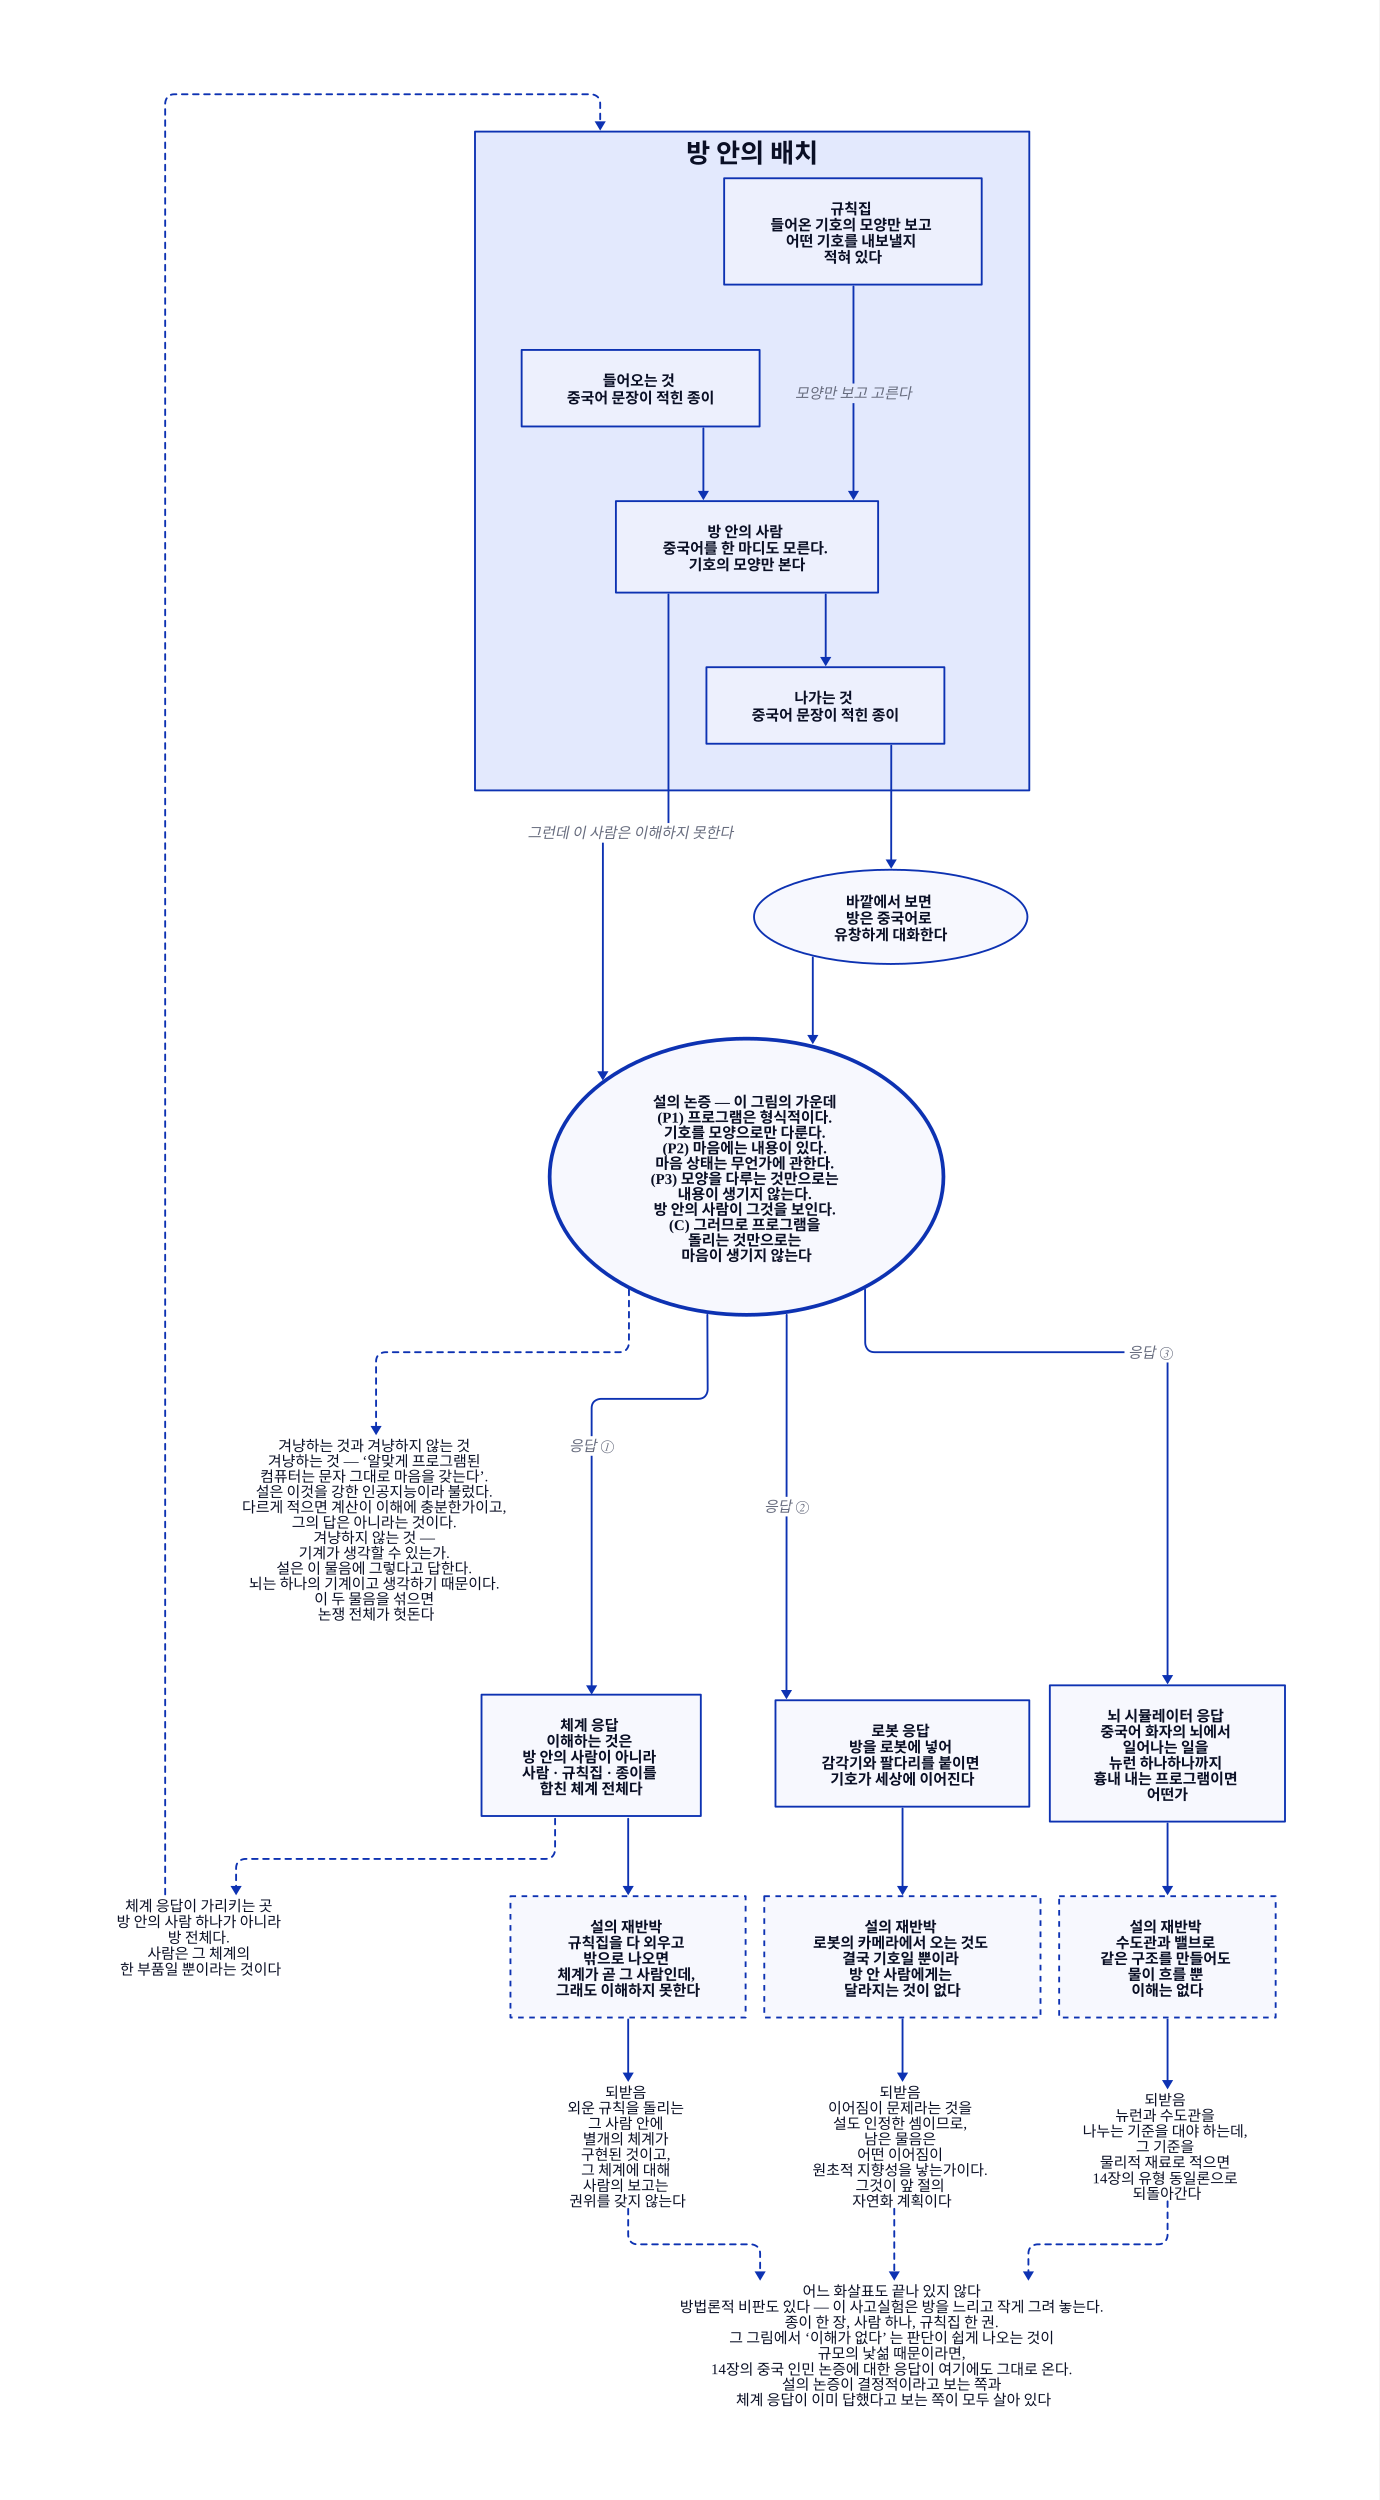
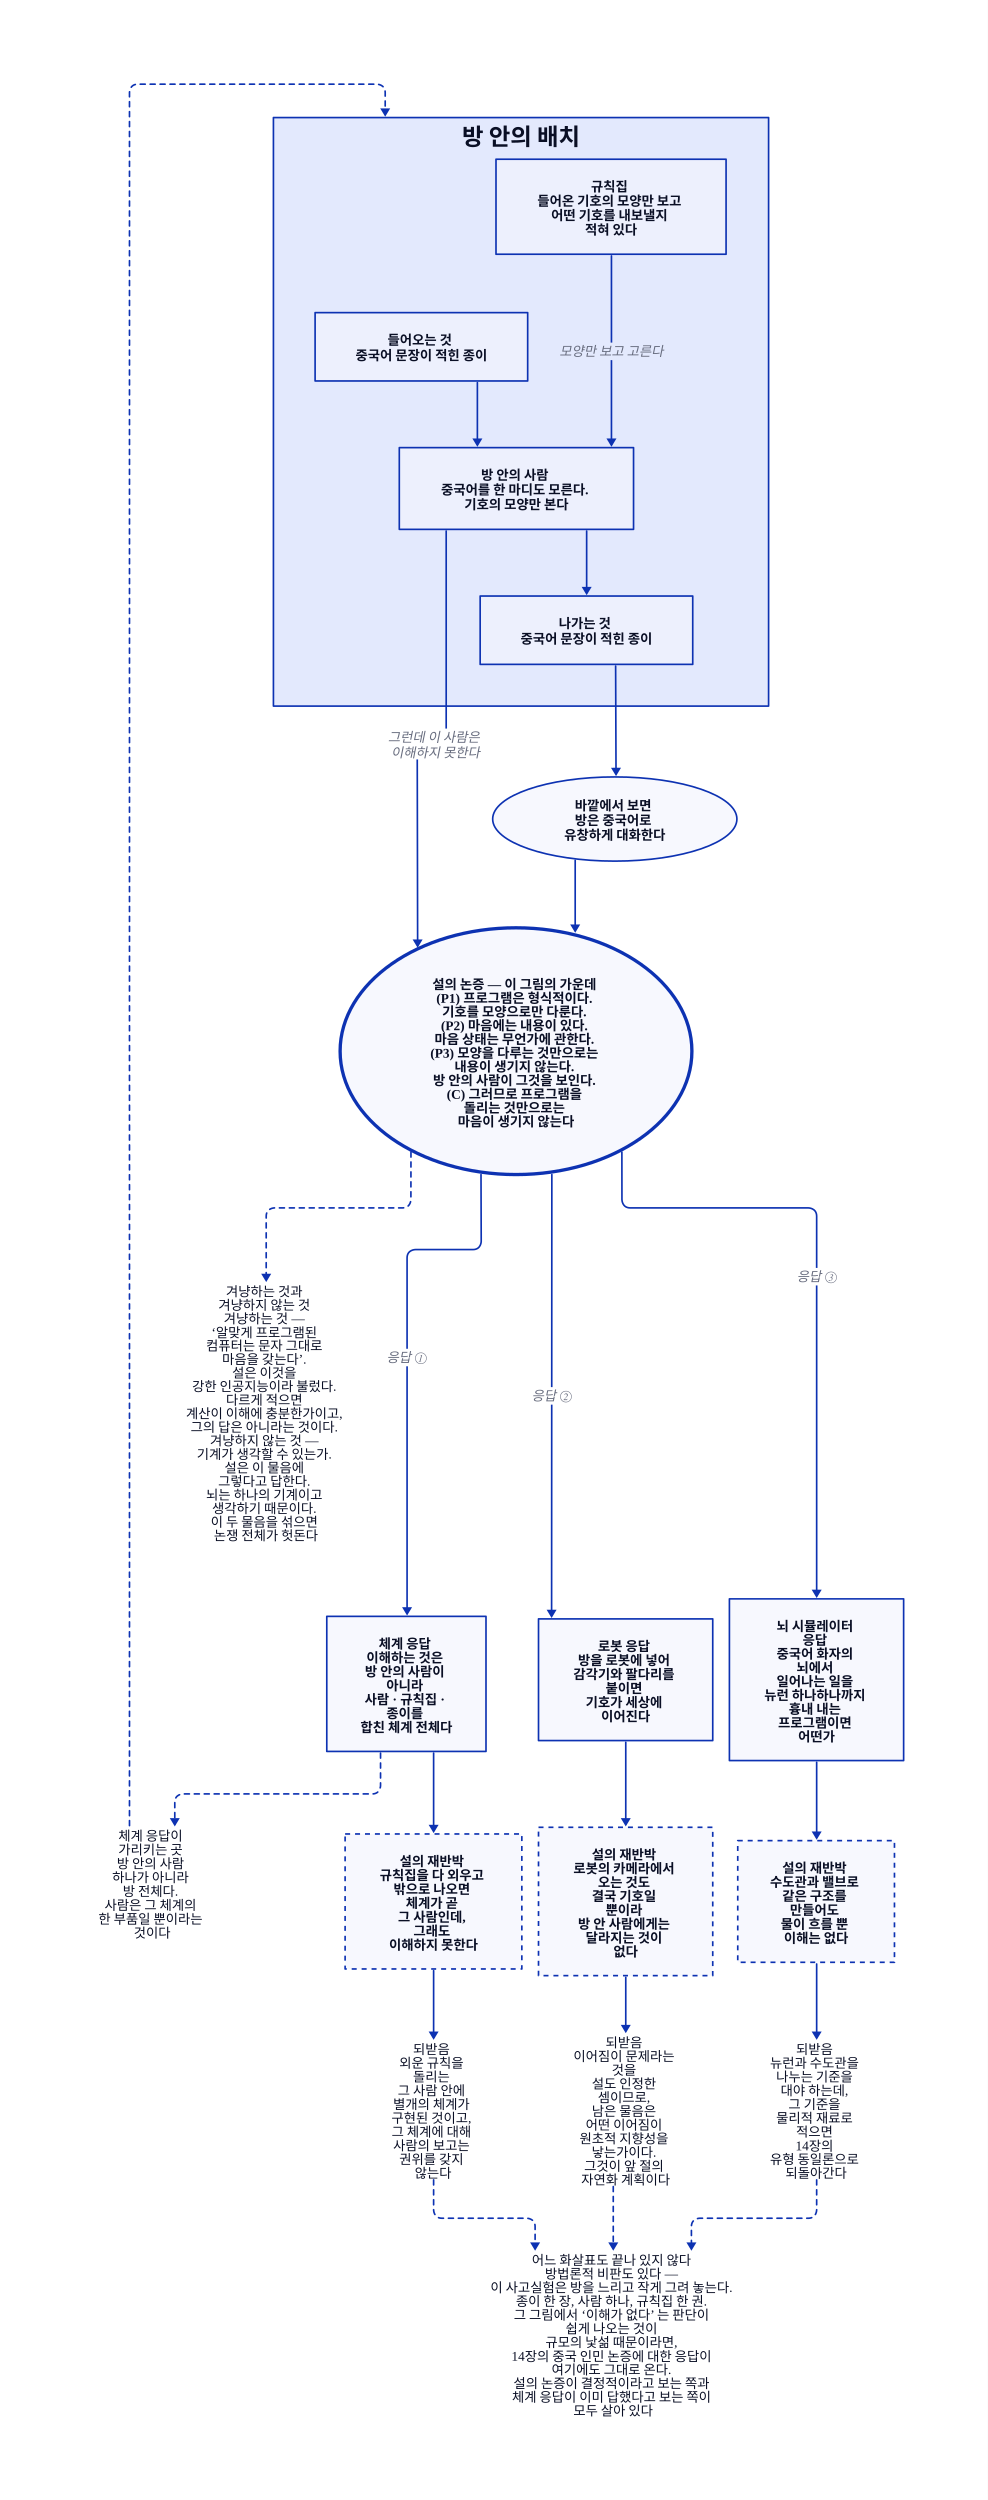
- <svg xmlns="http://www.w3.org/2000/svg" width="1478" height="2679" class="d2-435375672 d2-svg" viewBox="-89 -89 1478 2679">
-   <rect width="1478" height="2679" x="-89" y="-89" rx="0" style="fill:#fff" />
-   <style>.d2-435375672 .text-bold{font-weight:700}.d2-435375672 .text-italic{font-style:italic}.connection,.shape{stroke-linejoin:round}.shape{shape-rendering:geometricPrecision}.connection{stroke-linecap:round}.d2-435375672 .fill-N1{fill:#0a0f25}.d2-435375672 .fill-N2{fill:#676c7e}.d2-435375672 .fill-B5{fill:#edf0fd}.d2-435375672 .fill-B6{fill:#f7f8fe}.d2-435375672 .stroke-B1,.d2-435375672 .stroke-B2{stroke:#0d32b2}.s0{stroke-width:2}.s1{text-anchor:middle;font-size:16px}.s2{stroke-width:2;stroke-dasharray:6,5.919}.s3{fill:#0d32b2}</style>
-   <g>
-     <g class="shape">
-       <path d="M420 52h594v706H420z" class="stroke-B1" style="fill:#e3e9fd;stroke-width:2" />
-     </g>
-     <text x="717" y="85" class="text-bold fill-N1" style="text-anchor:middle;font-size:28px">방 안의 배치</text>
-   </g>
-   <g>
-     <g class="shape">
-       <ellipse cx="865.5" cy="893.5" class="shape stroke-B1 fill-B6 s0" rx="146.5" ry="50.5" />
-     </g>
-     <text x="865.5" y="883" class="text-bold fill-N1 s1">
-       <tspan x="865.5" dy="0">바깥에서 보면</tspan>
-       <tspan x="865.5" dy="17.667">방은 중국어로</tspan>
-       <tspan x="865.5" dy="17.667">유창하게 대화한다</tspan>
-     </text>
-   </g>
-   <g>
-     <g class="shape">
-       <ellipse cx="711" cy="1172" class="shape stroke-B1 fill-B6" rx="211" ry="148" style="stroke-width:4" />
-     </g>
-     <text x="711" y="1097.5" class="text-bold fill-N1 s1">
-       <tspan x="711" dy="0">설의 논증 — 이 그림의 가운데</tspan>
-       <tspan x="711" dy="16.455">(P1) 프로그램은 형식적이다.</tspan>
-       <tspan x="711" dy="16.455">기호를 모양으로만 다룬다.</tspan>
-       <tspan x="711" dy="16.455">(P2) 마음에는 내용이 있다.</tspan>
-       <tspan x="711" dy="16.455">마음 상태는 무언가에 관한다.</tspan>
-       <tspan x="711" dy="16.455">(P3) 모양을 다루는 것만으로는</tspan>
-       <tspan x="711" dy="16.455">내용이 생기지 않는다.</tspan>
-       <tspan x="711" dy="16.455">방 안의 사람이 그것을 보인다.</tspan>
-       <tspan x="711" dy="16.455">(C) 그러므로 프로그램을</tspan>
-       <tspan x="711" dy="16.455">돌리는 것만으로는</tspan>
-       <tspan x="711" dy="16.455">마음이 생기지 않는다</tspan>
-     </text>
-   </g>
-   <text x="314" y="1466" class="fill-N1 s1">
-     <tspan x="314" dy="0">겨냥하는 것과 겨냥하지 않는 것</tspan>
-     <tspan x="314" dy="16.417">겨냥하는 것 — ‘알맞게 프로그램된</tspan>
-     <tspan x="314" dy="16.417">컴퓨터는 문자 그대로 마음을 갖는다’.</tspan>
-     <tspan x="314" dy="16.417">설은 이것을 강한 인공지능이라 불렀다.</tspan>
-     <tspan x="314" dy="16.417">다르게 적으면 계산이 이해에 충분한가이고,</tspan>
-     <tspan x="314" dy="16.417">그의 답은 아니라는 것이다.</tspan>
-     <tspan x="314" dy="16.417">겨냥하지 않는 것 —</tspan>
-     <tspan x="314" dy="16.417">기계가 생각할 수 있는가.</tspan>
-     <tspan x="314" dy="16.417">설은 이 물음에 그렇다고 답한다.</tspan>
-     <tspan x="314" dy="16.417">뇌는 하나의 기계이고 생각하기 때문이다.</tspan>
-     <tspan x="314" dy="16.417">이 두 물음을 섞으면</tspan>
-     <tspan x="314" dy="16.417">논쟁 전체가 헛돈다</tspan>
-   </text>
-   <g>
-     <g class="shape">
-       <path d="M427 1727h235v130H427z" class="stroke-B1 fill-B6 s0" />
-     </g>
-     <text x="544.5" y="1765.5" class="text-bold fill-N1 s1">
-       <tspan x="544.5" dy="0">체계 응답</tspan>
-       <tspan x="544.5" dy="17">이해하는 것은</tspan>
-       <tspan x="544.5" dy="17">방 안의 사람이 아니라</tspan>
-       <tspan x="544.5" dy="17">사람 · 규칙집 · 종이를</tspan>
-       <tspan x="544.5" dy="17">합친 체계 전체다</tspan>
-     </text>
-   </g>
-   <g>
-     <g class="shape">
-       <path d="M742 1733h272v114H742z" class="stroke-B1 fill-B6 s0" />
-     </g>
-     <text x="878" y="1771.5" class="text-bold fill-N1 s1">
-       <tspan x="878" dy="0">로봇 응답</tspan>
-       <tspan x="878" dy="17.25">방을 로봇에 넣어</tspan>
-       <tspan x="878" dy="17.25">감각기와 팔다리를 붙이면</tspan>
-       <tspan x="878" dy="17.25">기호가 세상에 이어진다</tspan>
-     </text>
-   </g>
-   <g>
-     <g class="shape">
-       <path d="M1036 1717h252v146h-252z" class="stroke-B1 fill-B6 s0" />
-     </g>
-     <text x="1162" y="1755.5" class="text-bold fill-N1 s1">
-       <tspan x="1162" dy="0">뇌 시뮬레이터 응답</tspan>
-       <tspan x="1162" dy="16.833">중국어 화자의 뇌에서</tspan>
-       <tspan x="1162" dy="16.833">일어나는 일을</tspan>
-       <tspan x="1162" dy="16.833">뉴런 하나하나까지</tspan>
-       <tspan x="1162" dy="16.833">흉내 내는 프로그램이면</tspan>
-       <tspan x="1162" dy="16.833">어떤가</tspan>
-     </text>
-   </g>
-   <text x="126" y="1959" class="fill-N1 s1">
-     <tspan x="126" dy="0">체계 응답이 가리키는 곳</tspan>
-     <tspan x="126" dy="17">방 안의 사람 하나가 아니라</tspan>
-     <tspan x="126" dy="17">방 전체다.</tspan>
-     <tspan x="126" dy="17">사람은 그 체계의</tspan>
-     <tspan x="126" dy="17">한 부품일 뿐이라는 것이다</tspan>
-   </text>
-   <g>
-     <g class="shape">
-       <path d="M458 1943h252v130H458z" class="stroke-B2 fill-B6 s2" />
-     </g>
-     <text x="584" y="1981.5" class="text-bold fill-N1 s1">
-       <tspan x="584" dy="0">설의 재반박</tspan>
-       <tspan x="584" dy="17">규칙집을 다 외우고</tspan>
-       <tspan x="584" dy="17">밖으로 나오면</tspan>
-       <tspan x="584" dy="17">체계가 곧 그 사람인데,</tspan>
-       <tspan x="584" dy="17">그래도 이해하지 못한다</tspan>
-     </text>
-   </g>
-   <g>
-     <g class="shape">
-       <path d="M730 1943h296v130H730z" class="stroke-B2 fill-B6 s2" />
-     </g>
-     <text x="878" y="1981.5" class="text-bold fill-N1 s1">
-       <tspan x="878" dy="0">설의 재반박</tspan>
-       <tspan x="878" dy="17">로봇의 카메라에서 오는 것도</tspan>
-       <tspan x="878" dy="17">결국 기호일 뿐이라</tspan>
-       <tspan x="878" dy="17">방 안 사람에게는</tspan>
-       <tspan x="878" dy="17">달라지는 것이 없다</tspan>
-     </text>
-   </g>
-   <g>
-     <g class="shape">
-       <path d="M1046 1943h232v130h-232z" class="stroke-B2 fill-B6 s2" />
-     </g>
-     <text x="1162" y="1981.5" class="text-bold fill-N1 s1">
-       <tspan x="1162" dy="0">설의 재반박</tspan>
-       <tspan x="1162" dy="17">수도관과 밸브로</tspan>
-       <tspan x="1162" dy="17">같은 구조를 만들어도</tspan>
-       <tspan x="1162" dy="17">물이 흐를 뿐</tspan>
-       <tspan x="1162" dy="17">이해는 없다</tspan>
-     </text>
-   </g>
-   <text x="583.5" y="2159" class="fill-N1 s1">
-     <tspan x="583.5" dy="0">되받음</tspan>
-     <tspan x="583.5" dy="16.625">외운 규칙을 돌리는</tspan>
-     <tspan x="583.5" dy="16.625">그 사람 안에</tspan>
-     <tspan x="583.5" dy="16.625">별개의 체계가</tspan>
-     <tspan x="583.5" dy="16.625">구현된 것이고,</tspan>
-     <tspan x="583.5" dy="16.625">그 체계에 대해</tspan>
-     <tspan x="583.5" dy="16.625">사람의 보고는</tspan>
-     <tspan x="583.5" dy="16.625">권위를 갖지 않는다</tspan>
-   </text>
-   <text x="877.5" y="2159" class="fill-N1 s1">
-     <tspan x="877.5" dy="0">되받음</tspan>
-     <tspan x="877.5" dy="16.625">이어짐이 문제라는 것을</tspan>
-     <tspan x="877.5" dy="16.625">설도 인정한 셈이므로,</tspan>
-     <tspan x="877.5" dy="16.625">남은 물음은</tspan>
-     <tspan x="877.5" dy="16.625">어떤 이어짐이</tspan>
-     <tspan x="877.5" dy="16.625">원초적 지향성을 낳는가이다.</tspan>
-     <tspan x="877.5" dy="16.625">그것이 앞 절의</tspan>
-     <tspan x="877.5" dy="16.625">자연화 계획이다</tspan>
-   </text>
-   <text x="1161.5" y="2167" class="fill-N1 s1">
-     <tspan x="1161.5" dy="0">되받음</tspan>
-     <tspan x="1161.5" dy="16.714">뉴런과 수도관을</tspan>
-     <tspan x="1161.5" dy="16.714">나누는 기준을 대야 하는데,</tspan>
-     <tspan x="1161.5" dy="16.714">그 기준을</tspan>
-     <tspan x="1161.5" dy="16.714">물리적 재료로 적으면</tspan>
-     <tspan x="1161.5" dy="16.714">14장의 유형 동일론으로</tspan>
-     <tspan x="1161.5" dy="16.714">되돌아간다</tspan>
-   </text>
-   <text x="868.5" y="2372" class="fill-N1 s1">
-     <tspan x="868.5" dy="0">어느 화살표도 끝나 있지 않다</tspan>
-     <tspan x="868.5" dy="16.625">방법론적 비판도 있다 — 이 사고실험은 방을 느리고 작게 그려 놓는다.</tspan>
-     <tspan x="868.5" dy="16.625">종이 한 장, 사람 하나, 규칙집 한 권.</tspan>
-     <tspan x="868.5" dy="16.625">그 그림에서 ‘이해가 없다’ 는 판단이 쉽게 나오는 것이</tspan>
-     <tspan x="868.5" dy="16.625">규모의 낯섦 때문이라면,</tspan>
-     <tspan x="868.5" dy="16.625">14장의 중국 인민 논증에 대한 응답이 여기에도 그대로 온다.</tspan>
-     <tspan x="868.5" dy="16.625">설의 논증이 결정적이라고 보는 쪽과</tspan>
-     <tspan x="868.5" dy="16.625">체계 응답이 이미 답했다고 보는 쪽이 모두 살아 있다</tspan>
-   </text>
-   <g>
-     <g class="shape">
-       <path d="M470 286h255v82H470z" class="stroke-B1 fill-B5 s0" />
-     </g>
-     <text x="597.5" y="324.5" class="text-bold fill-N1 s1">
-       <tspan x="597.5" dy="0">들어오는 것</tspan>
-       <tspan x="597.5" dy="18.5">중국어 문장이 적힌 종이</tspan>
-     </text>
-   </g>
-   <g>
-     <g class="shape">
-       <path d="M571 448h281v98H571z" class="stroke-B1 fill-B5 s0" />
-     </g>
-     <text x="711.5" y="486.5" class="text-bold fill-N1 s1">
-       <tspan x="711.5" dy="0">방 안의 사람</tspan>
-       <tspan x="711.5" dy="17.667">중국어를 한 마디도 모른다.</tspan>
-       <tspan x="711.5" dy="17.667">기호의 모양만 본다</tspan>
-     </text>
-   </g>
-   <g>
-     <g class="shape">
-       <path d="M687 102h276v114H687z" class="stroke-B1 fill-B5 s0" />
-     </g>
-     <text x="825" y="140.5" class="text-bold fill-N1 s1">
-       <tspan x="825" dy="0">규칙집</tspan>
-       <tspan x="825" dy="17.25">들어온 기호의 모양만 보고</tspan>
-       <tspan x="825" dy="17.25">어떤 기호를 내보낼지</tspan>
-       <tspan x="825" dy="17.25">적혀 있다</tspan>
-     </text>
-   </g>
-   <g>
-     <g class="shape">
-       <path d="M668 626h255v82H668z" class="stroke-B1 fill-B5 s0" />
-     </g>
-     <text x="795.5" y="664.5" class="text-bold fill-N1 s1">
-       <tspan x="795.5" dy="0">나가는 것</tspan>
-       <tspan x="795.5" dy="18.5">중국어 문장이 적힌 종이</tspan>
-     </text>
-   </g>
-   <marker id="mk-d2-435375672-3488378134" markerHeight="12" markerUnits="userSpaceOnUse" markerWidth="10" orient="auto" refX="7" refY="6" viewBox="0 0 10 12">
+ <svg xmlns="http://www.w3.org/2000/svg" width="1185" height="2999" class="d2-748609724 d2-svg" viewBox="-89 -89 1185 2999">
+   <rect width="1185" height="2999" x="-89" y="-89" rx="0" style="fill:#fff" />
+   <style>.d2-748609724 .text-bold{font-weight:700}.d2-748609724 .text-italic{font-style:italic}.connection,.shape{stroke-linejoin:round}.shape{shape-rendering:geometricPrecision}.connection{stroke-linecap:round}.d2-748609724 .fill-N1{fill:#0a0f25}.d2-748609724 .fill-N2{fill:#676c7e}.d2-748609724 .fill-B5{fill:#edf0fd}.d2-748609724 .fill-B6{fill:#f7f8fe}.d2-748609724 .stroke-B1,.d2-748609724 .stroke-B2{stroke:#0d32b2}.s0{stroke-width:2}.s1{text-anchor:middle;font-size:16px}.s2{stroke-width:2;stroke-dasharray:6,5.919}.s3{fill:#0d32b2}</style>
+   <g>
+     <g class="shape">
+       <path d="M239 52h594v706H239z" class="stroke-B1" style="fill:#e3e9fd;stroke-width:2" />
+     </g>
+     <text x="536" y="85" class="text-bold fill-N1" style="text-anchor:middle;font-size:28px">방 안의 배치</text>
+   </g>
+   <g>
+     <g class="shape">
+       <ellipse cx="648.5" cy="893.5" class="shape stroke-B1 fill-B6 s0" rx="146.5" ry="50.5" />
+     </g>
+     <text x="648.5" y="883" class="text-bold fill-N1 s1">
+       <tspan x="648.5" dy="0">바깥에서 보면</tspan>
+       <tspan x="648.5" dy="17.667">방은 중국어로</tspan>
+       <tspan x="648.5" dy="17.667">유창하게 대화한다</tspan>
+     </text>
+   </g>
+   <g>
+     <g class="shape">
+       <ellipse cx="530" cy="1172" class="shape stroke-B1 fill-B6" rx="211" ry="148" style="stroke-width:4" />
+     </g>
+     <text x="530" y="1097.5" class="text-bold fill-N1 s1">
+       <tspan x="530" dy="0">설의 논증 — 이 그림의 가운데</tspan>
+       <tspan x="530" dy="16.455">(P1) 프로그램은 형식적이다.</tspan>
+       <tspan x="530" dy="16.455">기호를 모양으로만 다룬다.</tspan>
+       <tspan x="530" dy="16.455">(P2) 마음에는 내용이 있다.</tspan>
+       <tspan x="530" dy="16.455">마음 상태는 무언가에 관한다.</tspan>
+       <tspan x="530" dy="16.455">(P3) 모양을 다루는 것만으로는</tspan>
+       <tspan x="530" dy="16.455">내용이 생기지 않는다.</tspan>
+       <tspan x="530" dy="16.455">방 안의 사람이 그것을 보인다.</tspan>
+       <tspan x="530" dy="16.455">(C) 그러므로 프로그램을</tspan>
+       <tspan x="530" dy="16.455">돌리는 것만으로는</tspan>
+       <tspan x="530" dy="16.455">마음이 생기지 않는다</tspan>
+     </text>
+   </g>
+   <text x="230" y="1466" class="fill-N1 s1">
+     <tspan x="230" dy="0">겨냥하는 것과</tspan>
+     <tspan x="230" dy="16.263">겨냥하지 않는 것</tspan>
+     <tspan x="230" dy="16.263">겨냥하는 것 —</tspan>
+     <tspan x="230" dy="16.263">‘알맞게 프로그램된</tspan>
+     <tspan x="230" dy="16.263">컴퓨터는 문자 그대로</tspan>
+     <tspan x="230" dy="16.263">마음을 갖는다’.</tspan>
+     <tspan x="230" dy="16.263">설은 이것을</tspan>
+     <tspan x="230" dy="16.263">강한 인공지능이라 불렀다.</tspan>
+     <tspan x="230" dy="16.263">다르게 적으면</tspan>
+     <tspan x="230" dy="16.263">계산이 이해에 충분한가이고,</tspan>
+     <tspan x="230" dy="16.263">그의 답은 아니라는 것이다.</tspan>
+     <tspan x="230" dy="16.263">겨냥하지 않는 것 —</tspan>
+     <tspan x="230" dy="16.263">기계가 생각할 수 있는가.</tspan>
+     <tspan x="230" dy="16.263">설은 이 물음에</tspan>
+     <tspan x="230" dy="16.263">그렇다고 답한다.</tspan>
+     <tspan x="230" dy="16.263">뇌는 하나의 기계이고</tspan>
+     <tspan x="230" dy="16.263">생각하기 때문이다.</tspan>
+     <tspan x="230" dy="16.263">이 두 물음을 섞으면</tspan>
+     <tspan x="230" dy="16.263">논쟁 전체가 헛돈다</tspan>
+   </text>
+   <g>
+     <g class="shape">
+       <path d="M303 1850h191v162H303z" class="stroke-B1 fill-B6 s0" />
+     </g>
+     <text x="398.5" y="1888.5" class="text-bold fill-N1 s1">
+       <tspan x="398.5" dy="0">체계 응답</tspan>
+       <tspan x="398.5" dy="16.714">이해하는 것은</tspan>
+       <tspan x="398.5" dy="16.714">방 안의 사람이</tspan>
+       <tspan x="398.5" dy="16.714">아니라</tspan>
+       <tspan x="398.5" dy="16.714">사람 · 규칙집 ·</tspan>
+       <tspan x="398.5" dy="16.714">종이를</tspan>
+       <tspan x="398.5" dy="16.714">합친 체계 전체다</tspan>
+     </text>
+   </g>
+   <g>
+     <g class="shape">
+       <path d="M557 1853h209v146H557z" class="stroke-B1 fill-B6 s0" />
+     </g>
+     <text x="661.5" y="1891.5" class="text-bold fill-N1 s1">
+       <tspan x="661.5" dy="0">로봇 응답</tspan>
+       <tspan x="661.5" dy="16.833">방을 로봇에 넣어</tspan>
+       <tspan x="661.5" dy="16.833">감각기와 팔다리를</tspan>
+       <tspan x="661.5" dy="16.833">붙이면</tspan>
+       <tspan x="661.5" dy="16.833">기호가 세상에</tspan>
+       <tspan x="661.5" dy="16.833">이어진다</tspan>
+     </text>
+   </g>
+   <g>
+     <g class="shape">
+       <path d="M786 1829h209v194H786z" class="stroke-B1 fill-B6 s0" />
+     </g>
+     <text x="890.5" y="1867.5" class="text-bold fill-N1 s1">
+       <tspan x="890.5" dy="0">뇌 시뮬레이터</tspan>
+       <tspan x="890.5" dy="16.556">응답</tspan>
+       <tspan x="890.5" dy="16.556">중국어 화자의</tspan>
+       <tspan x="890.5" dy="16.556">뇌에서</tspan>
+       <tspan x="890.5" dy="16.556">일어나는 일을</tspan>
+       <tspan x="890.5" dy="16.556">뉴런 하나하나까지</tspan>
+       <tspan x="890.5" dy="16.556">흉내 내는</tspan>
+       <tspan x="890.5" dy="16.556">프로그램이면</tspan>
+       <tspan x="890.5" dy="16.556">어떤가</tspan>
+     </text>
+   </g>
+   <text x="93.5" y="2119" class="fill-N1 s1">
+     <tspan x="93.5" dy="0">체계 응답이</tspan>
+     <tspan x="93.5" dy="16.625">가리키는 곳</tspan>
+     <tspan x="93.5" dy="16.625">방 안의 사람</tspan>
+     <tspan x="93.5" dy="16.625">하나가 아니라</tspan>
+     <tspan x="93.5" dy="16.625">방 전체다.</tspan>
+     <tspan x="93.5" dy="16.625">사람은 그 체계의</tspan>
+     <tspan x="93.5" dy="16.625">한 부품일 뿐이라는</tspan>
+     <tspan x="93.5" dy="16.625">것이다</tspan>
+   </text>
+   <g>
+     <g class="shape">
+       <path d="M325 2111h212v162H325z" class="stroke-B2 fill-B6 s2" />
+     </g>
+     <text x="431" y="2149.5" class="text-bold fill-N1 s1">
+       <tspan x="431" dy="0">설의 재반박</tspan>
+       <tspan x="431" dy="16.714">규칙집을 다 외우고</tspan>
+       <tspan x="431" dy="16.714">밖으로 나오면</tspan>
+       <tspan x="431" dy="16.714">체계가 곧</tspan>
+       <tspan x="431" dy="16.714">그 사람인데,</tspan>
+       <tspan x="431" dy="16.714">그래도</tspan>
+       <tspan x="431" dy="16.714">이해하지 못한다</tspan>
+     </text>
+   </g>
+   <g>
+     <g class="shape">
+       <path d="M557 2103h209v178H557z" class="stroke-B2 fill-B6 s2" />
+     </g>
+     <text x="661.5" y="2141.5" class="text-bold fill-N1 s1">
+       <tspan x="661.5" dy="0">설의 재반박</tspan>
+       <tspan x="661.5" dy="16.625">로봇의 카메라에서</tspan>
+       <tspan x="661.5" dy="16.625">오는 것도</tspan>
+       <tspan x="661.5" dy="16.625">결국 기호일</tspan>
+       <tspan x="661.5" dy="16.625">뿐이라</tspan>
+       <tspan x="661.5" dy="16.625">방 안 사람에게는</tspan>
+       <tspan x="661.5" dy="16.625">달라지는 것이</tspan>
+       <tspan x="661.5" dy="16.625">없다</tspan>
+     </text>
+   </g>
+   <g>
+     <g class="shape">
+       <path d="M796 2119h188v146H796z" class="stroke-B2 fill-B6 s2" />
+     </g>
+     <text x="890" y="2157.5" class="text-bold fill-N1 s1">
+       <tspan x="890" dy="0">설의 재반박</tspan>
+       <tspan x="890" dy="16.833">수도관과 밸브로</tspan>
+       <tspan x="890" dy="16.833">같은 구조를</tspan>
+       <tspan x="890" dy="16.833">만들어도</tspan>
+       <tspan x="890" dy="16.833">물이 흐를 뿐</tspan>
+       <tspan x="890" dy="16.833">이해는 없다</tspan>
+     </text>
+   </g>
+   <text x="430.5" y="2375" class="fill-N1 s1">
+     <tspan x="430.5" dy="0">되받음</tspan>
+     <tspan x="430.5" dy="16.5">외운 규칙을</tspan>
+     <tspan x="430.5" dy="16.5">돌리는</tspan>
+     <tspan x="430.5" dy="16.5">그 사람 안에</tspan>
+     <tspan x="430.5" dy="16.5">별개의 체계가</tspan>
+     <tspan x="430.5" dy="16.5">구현된 것이고,</tspan>
+     <tspan x="430.5" dy="16.5">그 체계에 대해</tspan>
+     <tspan x="430.5" dy="16.5">사람의 보고는</tspan>
+     <tspan x="430.5" dy="16.5">권위를 갖지</tspan>
+     <tspan x="430.5" dy="16.5">않는다</tspan>
+   </text>
+   <text x="661.5" y="2367" class="fill-N1 s1">
+     <tspan x="661.5" dy="0">되받음</tspan>
+     <tspan x="661.5" dy="16.455">이어짐이 문제라는</tspan>
+     <tspan x="661.5" dy="16.455">것을</tspan>
+     <tspan x="661.5" dy="16.455">설도 인정한</tspan>
+     <tspan x="661.5" dy="16.455">셈이므로,</tspan>
+     <tspan x="661.5" dy="16.455">남은 물음은</tspan>
+     <tspan x="661.5" dy="16.455">어떤 이어짐이</tspan>
+     <tspan x="661.5" dy="16.455">원초적 지향성을</tspan>
+     <tspan x="661.5" dy="16.455">낳는가이다.</tspan>
+     <tspan x="661.5" dy="16.455">그것이 앞 절의</tspan>
+     <tspan x="661.5" dy="16.455">자연화 계획이다</tspan>
+   </text>
+   <text x="890" y="2375" class="fill-N1 s1">
+     <tspan x="890" dy="0">되받음</tspan>
+     <tspan x="890" dy="16.5">뉴런과 수도관을</tspan>
+     <tspan x="890" dy="16.5">나누는 기준을</tspan>
+     <tspan x="890" dy="16.5">대야 하는데,</tspan>
+     <tspan x="890" dy="16.5">그 기준을</tspan>
+     <tspan x="890" dy="16.5">물리적 재료로</tspan>
+     <tspan x="890" dy="16.5">적으면</tspan>
+     <tspan x="890" dy="16.5">14장의</tspan>
+     <tspan x="890" dy="16.5">유형 동일론으로</tspan>
+     <tspan x="890" dy="16.5">되돌아간다</tspan>
+   </text>
+   <text x="646.5" y="2628" class="fill-N1 s1">
+     <tspan x="646.5" dy="0">어느 화살표도 끝나 있지 않다</tspan>
+     <tspan x="646.5" dy="16.417">방법론적 비판도 있다 —</tspan>
+     <tspan x="646.5" dy="16.417">이 사고실험은 방을 느리고 작게 그려 놓는다.</tspan>
+     <tspan x="646.5" dy="16.417">종이 한 장, 사람 하나, 규칙집 한 권.</tspan>
+     <tspan x="646.5" dy="16.417">그 그림에서 ‘이해가 없다’ 는 판단이</tspan>
+     <tspan x="646.5" dy="16.417">쉽게 나오는 것이</tspan>
+     <tspan x="646.5" dy="16.417">규모의 낯섦 때문이라면,</tspan>
+     <tspan x="646.5" dy="16.417">14장의 중국 인민 논증에 대한 응답이</tspan>
+     <tspan x="646.5" dy="16.417">여기에도 그대로 온다.</tspan>
+     <tspan x="646.5" dy="16.417">설의 논증이 결정적이라고 보는 쪽과</tspan>
+     <tspan x="646.5" dy="16.417">체계 응답이 이미 답했다고 보는 쪽이</tspan>
+     <tspan x="646.5" dy="16.417">모두 살아 있다</tspan>
+   </text>
+   <g>
+     <g class="shape">
+       <path d="M289 286h255v82H289z" class="stroke-B1 fill-B5 s0" />
+     </g>
+     <text x="416.5" y="324.5" class="text-bold fill-N1 s1">
+       <tspan x="416.5" dy="0">들어오는 것</tspan>
+       <tspan x="416.5" dy="18.5">중국어 문장이 적힌 종이</tspan>
+     </text>
+   </g>
+   <g>
+     <g class="shape">
+       <path d="M390 448h281v98H390z" class="stroke-B1 fill-B5 s0" />
+     </g>
+     <text x="530.5" y="486.5" class="text-bold fill-N1 s1">
+       <tspan x="530.5" dy="0">방 안의 사람</tspan>
+       <tspan x="530.5" dy="17.667">중국어를 한 마디도 모른다.</tspan>
+       <tspan x="530.5" dy="17.667">기호의 모양만 본다</tspan>
+     </text>
+   </g>
+   <g>
+     <g class="shape">
+       <path d="M506 102h276v114H506z" class="stroke-B1 fill-B5 s0" />
+     </g>
+     <text x="644" y="140.5" class="text-bold fill-N1 s1">
+       <tspan x="644" dy="0">규칙집</tspan>
+       <tspan x="644" dy="17.25">들어온 기호의 모양만 보고</tspan>
+       <tspan x="644" dy="17.25">어떤 기호를 내보낼지</tspan>
+       <tspan x="644" dy="17.25">적혀 있다</tspan>
+     </text>
+   </g>
+   <g>
+     <g class="shape">
+       <path d="M487 626h255v82H487z" class="stroke-B1 fill-B5 s0" />
+     </g>
+     <text x="614.5" y="664.5" class="text-bold fill-N1 s1">
+       <tspan x="614.5" dy="0">나가는 것</tspan>
+       <tspan x="614.5" dy="18.5">중국어 문장이 적힌 종이</tspan>
+     </text>
+   </g>
+   <marker id="mk-d2-748609724-3488378134" markerHeight="12" markerUnits="userSpaceOnUse" markerWidth="10" orient="auto" refX="7" refY="6" viewBox="0 0 10 12">
    <path stroke-width="2" d="m0 0 10 6-10 6z" class="connection s3" />
  </marker>
-   <path fill="none" marker-end="url(#mk-d2-435375672-3488378134)" d="M664.75 370v74" class="connection stroke-B1 s0" mask="url(#d2-435375672)" />
-   <path fill="none" marker-end="url(#mk-d2-435375672-3488378134)" d="M825.583 218v226" class="connection stroke-B1 s0" mask="url(#d2-435375672)" />
-   <text x="825.5" y="338" class="text-italic fill-N2 s1">모양만 보고 고른다</text>
-   <path fill="none" marker-end="url(#mk-d2-435375672-3488378134)" d="M795.833 548v74" class="connection stroke-B1 s0" mask="url(#d2-435375672)" />
-   <path fill="none" marker-end="url(#mk-d2-435375672-3488378134)" d="m866.082 710-.08 129" class="connection stroke-B1 s0" mask="url(#d2-435375672)" />
-   <path fill="none" marker-end="url(#mk-d2-435375672-3488378134)" d="M627.333 548v245s0 10-10 10h-50.25s-10 0-10.003 10l-.078 253" class="connection stroke-B1 s0" mask="url(#d2-435375672)" />
-   <text x="586.5" y="809" class="text-italic fill-N2 s1">그런데 이 사람은 이해하지 못한다</text>
-   <path fill="none" marker-end="url(#mk-d2-435375672-3488378134)" d="M782 937v90" class="connection stroke-B1 s0" mask="url(#d2-435375672)" />
-   <marker id="mk-d2-435375672-2177206569" markerHeight="12" markerUnits="userSpaceOnUse" markerWidth="10" orient="auto" refX="7" refY="6" viewBox="0 0 10 12">
+   <path fill="none" marker-end="url(#mk-d2-748609724-3488378134)" d="M483.666 370v74" class="connection stroke-B1 s0" mask="url(#d2-748609724)" />
+   <path fill="none" marker-end="url(#mk-d2-748609724-3488378134)" d="M644.5 218v226" class="connection stroke-B1 s0" mask="url(#d2-748609724)" />
+   <text x="644.5" y="338" class="text-italic fill-N2 s1">모양만 보고 고른다</text>
+   <path fill="none" marker-end="url(#mk-d2-748609724-3488378134)" d="M614.75 548v74" class="connection stroke-B1 s0" mask="url(#d2-748609724)" />
+   <path fill="none" marker-end="url(#mk-d2-748609724-3488378134)" d="m649.507 710 .478 129" class="connection stroke-B1 s0" mask="url(#d2-748609724)" />
+   <path fill="none" marker-end="url(#mk-d2-748609724-3488378134)" d="M446.25 548v245s0 10-10 10h-14.751s-10 0-9.98 10l.47 232" class="connection stroke-B1 s0" mask="url(#d2-748609724)" />
+   <text x="433.5" y="801" class="text-italic fill-N2 s1">
+     <tspan x="433.5" dy="0">그런데 이 사람은</tspan>
+     <tspan x="433.5" dy="18.5">이해하지 못한다</tspan>
+   </text>
+   <path fill="none" marker-end="url(#mk-d2-748609724-3488378134)" d="M601 943v84" class="connection stroke-B1 s0" mask="url(#d2-748609724)" />
+   <marker id="mk-d2-748609724-2177206569" markerHeight="12" markerUnits="userSpaceOnUse" markerWidth="10" orient="auto" refX="7" refY="6" viewBox="0 0 10 12">
    <path stroke-width="2" d="m0 0 10 6-10 6z" class="connection s3" />
  </marker>
-   <path fill="none" marker-end="url(#mk-d2-435375672-2177206569)" d="m585 1293-.015 57s-.002 10-10.002 10H324s-10 0-10 10v76" class="connection stroke-B2 s2" mask="url(#d2-435375672)" />
-   <path fill="none" marker-end="url(#mk-d2-435375672-3488378134)" d="m669.012 1320 .33 80s.041 10-9.959 10H555s-10 0-10 10v304" class="connection stroke-B1 s0" mask="url(#d2-435375672)" />
-   <text x="545" y="1466" class="text-italic fill-N2 s1">응답 ①</text>
-   <path fill="none" marker-end="url(#mk-d2-435375672-3488378134)" d="m753.998 1320-.213 409" class="connection stroke-B1 s0" mask="url(#d2-435375672)" />
-   <text x="754" y="1531" class="text-italic fill-N2 s1">응답 ②</text>
-   <path fill="none" marker-end="url(#mk-d2-435375672-3488378134)" d="m838.008 1293 .149 57s.026 10 10.026 10h303.983s10 0 10 10v343" class="connection stroke-B1 s0" mask="url(#d2-435375672)" />
-   <text x="1144" y="1366" class="text-italic fill-N2 s1">응답 ③</text>
-   <path fill="none" marker-end="url(#mk-d2-435375672-2177206569)" d="M505.833 1860v33s0 10-10 10H174s-10 0-10 10v26" class="connection stroke-B2 s2" mask="url(#d2-435375672)" />
-   <path fill="none" marker-end="url(#mk-d2-435375672-2177206569)" d="M88 1941V22s0-10 10-10h446.166s10 0 10 10v26" class="connection stroke-B2 s2" mask="url(#d2-435375672)" />
-   <path fill="none" marker-end="url(#mk-d2-435375672-3488378134)" d="M584.166 1860v79" class="connection stroke-B1 s0" mask="url(#d2-435375672)" />
-   <path fill="none" marker-end="url(#mk-d2-435375672-3488378134)" d="M878.166 1849v90" class="connection stroke-B1 s0" mask="url(#d2-435375672)" />
-   <path fill="none" marker-end="url(#mk-d2-435375672-3488378134)" d="M1162.166 1865v74" class="connection stroke-B1 s0" mask="url(#d2-435375672)" />
-   <path fill="none" marker-end="url(#mk-d2-435375672-3488378134)" d="M584.166 2075v64" class="connection stroke-B1 s0" mask="url(#d2-435375672)" />
-   <path fill="none" marker-end="url(#mk-d2-435375672-3488378134)" d="M878.166 2075v64" class="connection stroke-B1 s0" mask="url(#d2-435375672)" />
-   <path fill="none" marker-end="url(#mk-d2-435375672-3488378134)" d="M1162.166 2075v72" class="connection stroke-B1 s0" mask="url(#d2-435375672)" />
-   <path fill="none" marker-end="url(#mk-d2-435375672-2177206569)" d="M584.166 2278v28s0 10 10 10H715.55s10 0 10 10v26" class="connection stroke-B2 s2" mask="url(#d2-435375672)" />
-   <path fill="none" marker-end="url(#mk-d2-435375672-2177206569)" d="M869.3 2278v74" class="connection stroke-B2 s2" mask="url(#d2-435375672)" />
-   <path fill="none" marker-end="url(#mk-d2-435375672-2177206569)" d="M1162.166 2270v36s0 10-10 10H1023.05s-10 0-10 10v26" class="connection stroke-B2 s2" mask="url(#d2-435375672)" />
-   <mask id="d2-435375672" width="1478" height="2679" x="-89" y="-89" maskUnits="userSpaceOnUse">
-     <path fill="#fff" d="M-89-89h1478v2679H-89z" />
-     <path d="M743 322h165v21H743zM443 793h287v21H443zM517 1450h56v21h-56zM726 1515h56v21h-56zM1116 1350h56v21h-56z" />
+   <path fill="none" marker-end="url(#mk-d2-748609724-2177206569)" d="m403.996 1293-.082 57s-.014 10-10.014 10H240.333s-10 0-10 10v76" class="connection stroke-B2 s2" mask="url(#d2-748609724)" />
+   <path fill="none" marker-end="url(#mk-d2-748609724-3488378134)" d="m488.01 1320 .258 80s.032 10-9.968 10h-68.967s-10 0-10 10v426" class="connection stroke-B1 s0" mask="url(#d2-748609724)" />
+   <text x="399" y="1545" class="text-italic fill-N2 s1">응답 ①</text>
+   <path fill="none" marker-end="url(#mk-d2-748609724-3488378134)" d="m572.998 1320-.296 529" class="connection stroke-B1 s0" mask="url(#d2-748609724)" />
+   <text x="573" y="1591" class="text-italic fill-N2 s1">응답 ②</text>
+   <path fill="none" marker-end="url(#mk-d2-748609724-3488378134)" d="m657.004 1293 .082 57s.014 10 10.014 10h213.566s10 0 10 10v455" class="connection stroke-B1 s0" mask="url(#d2-748609724)" />
+   <text x="891" y="1448" class="text-italic fill-N2 s1">응답 ③</text>
+   <path fill="none" marker-end="url(#mk-d2-748609724-2177206569)" d="M367.5 2014v39s0 10-10 10H130.666s-10 0-10 10v26" class="connection stroke-B2 s2" mask="url(#d2-748609724)" />
+   <path fill="none" marker-end="url(#mk-d2-748609724-2177206569)" d="M66.333 2101V22s0-10 10-10h286.75s10 0 10 10v26" class="connection stroke-B2 s2" mask="url(#d2-748609724)" />
+   <path fill="none" marker-end="url(#mk-d2-748609724-3488378134)" d="M431.166 2014v93" class="connection stroke-B1 s0" mask="url(#d2-748609724)" />
+   <path fill="none" marker-end="url(#mk-d2-748609724-3488378134)" d="M661.666 2001v98" class="connection stroke-B1 s0" mask="url(#d2-748609724)" />
+   <path fill="none" marker-end="url(#mk-d2-748609724-3488378134)" d="M890.666 2025v90" class="connection stroke-B1 s0" mask="url(#d2-748609724)" />
+   <path fill="none" marker-end="url(#mk-d2-748609724-3488378134)" d="M431.166 2275v80" class="connection stroke-B1 s0" mask="url(#d2-748609724)" />
+   <path fill="none" marker-end="url(#mk-d2-748609724-3488378134)" d="M661.666 2283v64" class="connection stroke-B1 s0" mask="url(#d2-748609724)" />
+   <path fill="none" marker-end="url(#mk-d2-748609724-3488378134)" d="M890.666 2267v88" class="connection stroke-B1 s0" mask="url(#d2-748609724)" />
+   <path fill="none" marker-end="url(#mk-d2-748609724-2177206569)" d="M431.166 2526v36s0 10 10 10h101.75s10 0 10 10v26" class="connection stroke-B2 s2" mask="url(#d2-748609724)" />
+   <path fill="none" marker-end="url(#mk-d2-748609724-2177206569)" d="M646.666 2534v74" class="connection stroke-B2 s2" mask="url(#d2-748609724)" />
+   <path fill="none" marker-end="url(#mk-d2-748609724-2177206569)" d="M890.666 2526v36s0 10-10 10h-130.25s-10 0-10 10v26" class="connection stroke-B2 s2" mask="url(#d2-748609724)" />
+   <mask id="d2-748609724" width="1185" height="2999" x="-89" y="-89" maskUnits="userSpaceOnUse">
+     <path fill="#fff" d="M-89-89h1185v2999H-89z" />
+     <path d="M562 322h165v21H562zM361 785h145v37H361zM371 1529h56v21h-56zM545 1575h56v21h-56zM863 1432h56v21h-56z" />
  </mask>
</svg>
